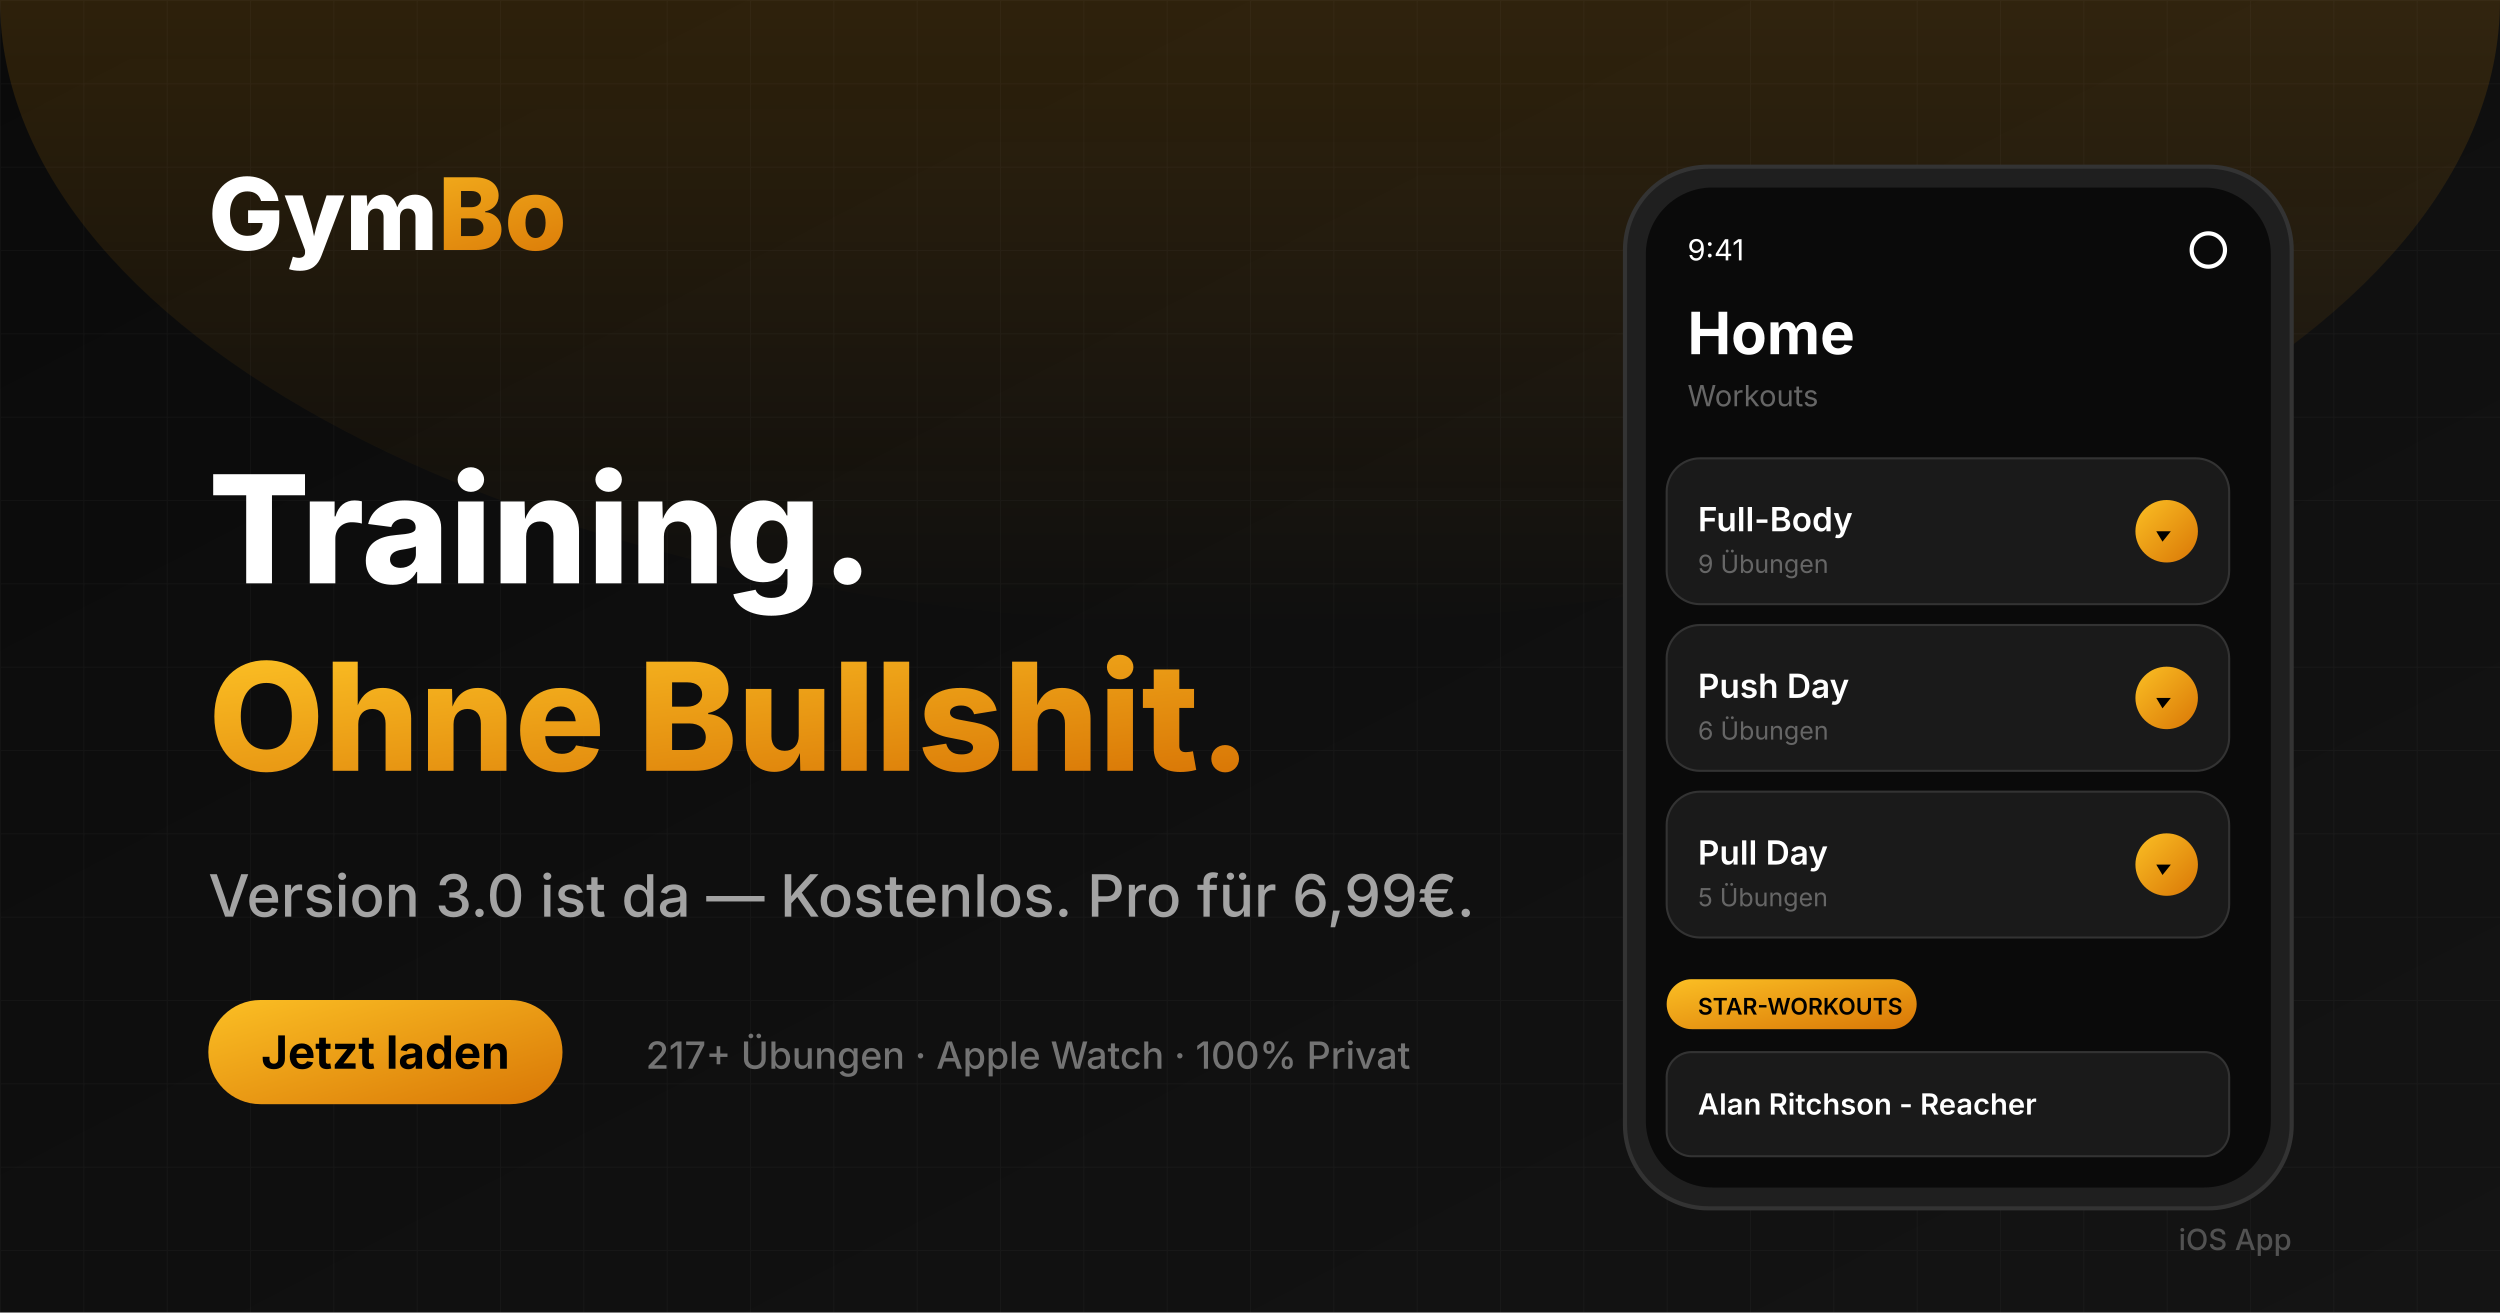
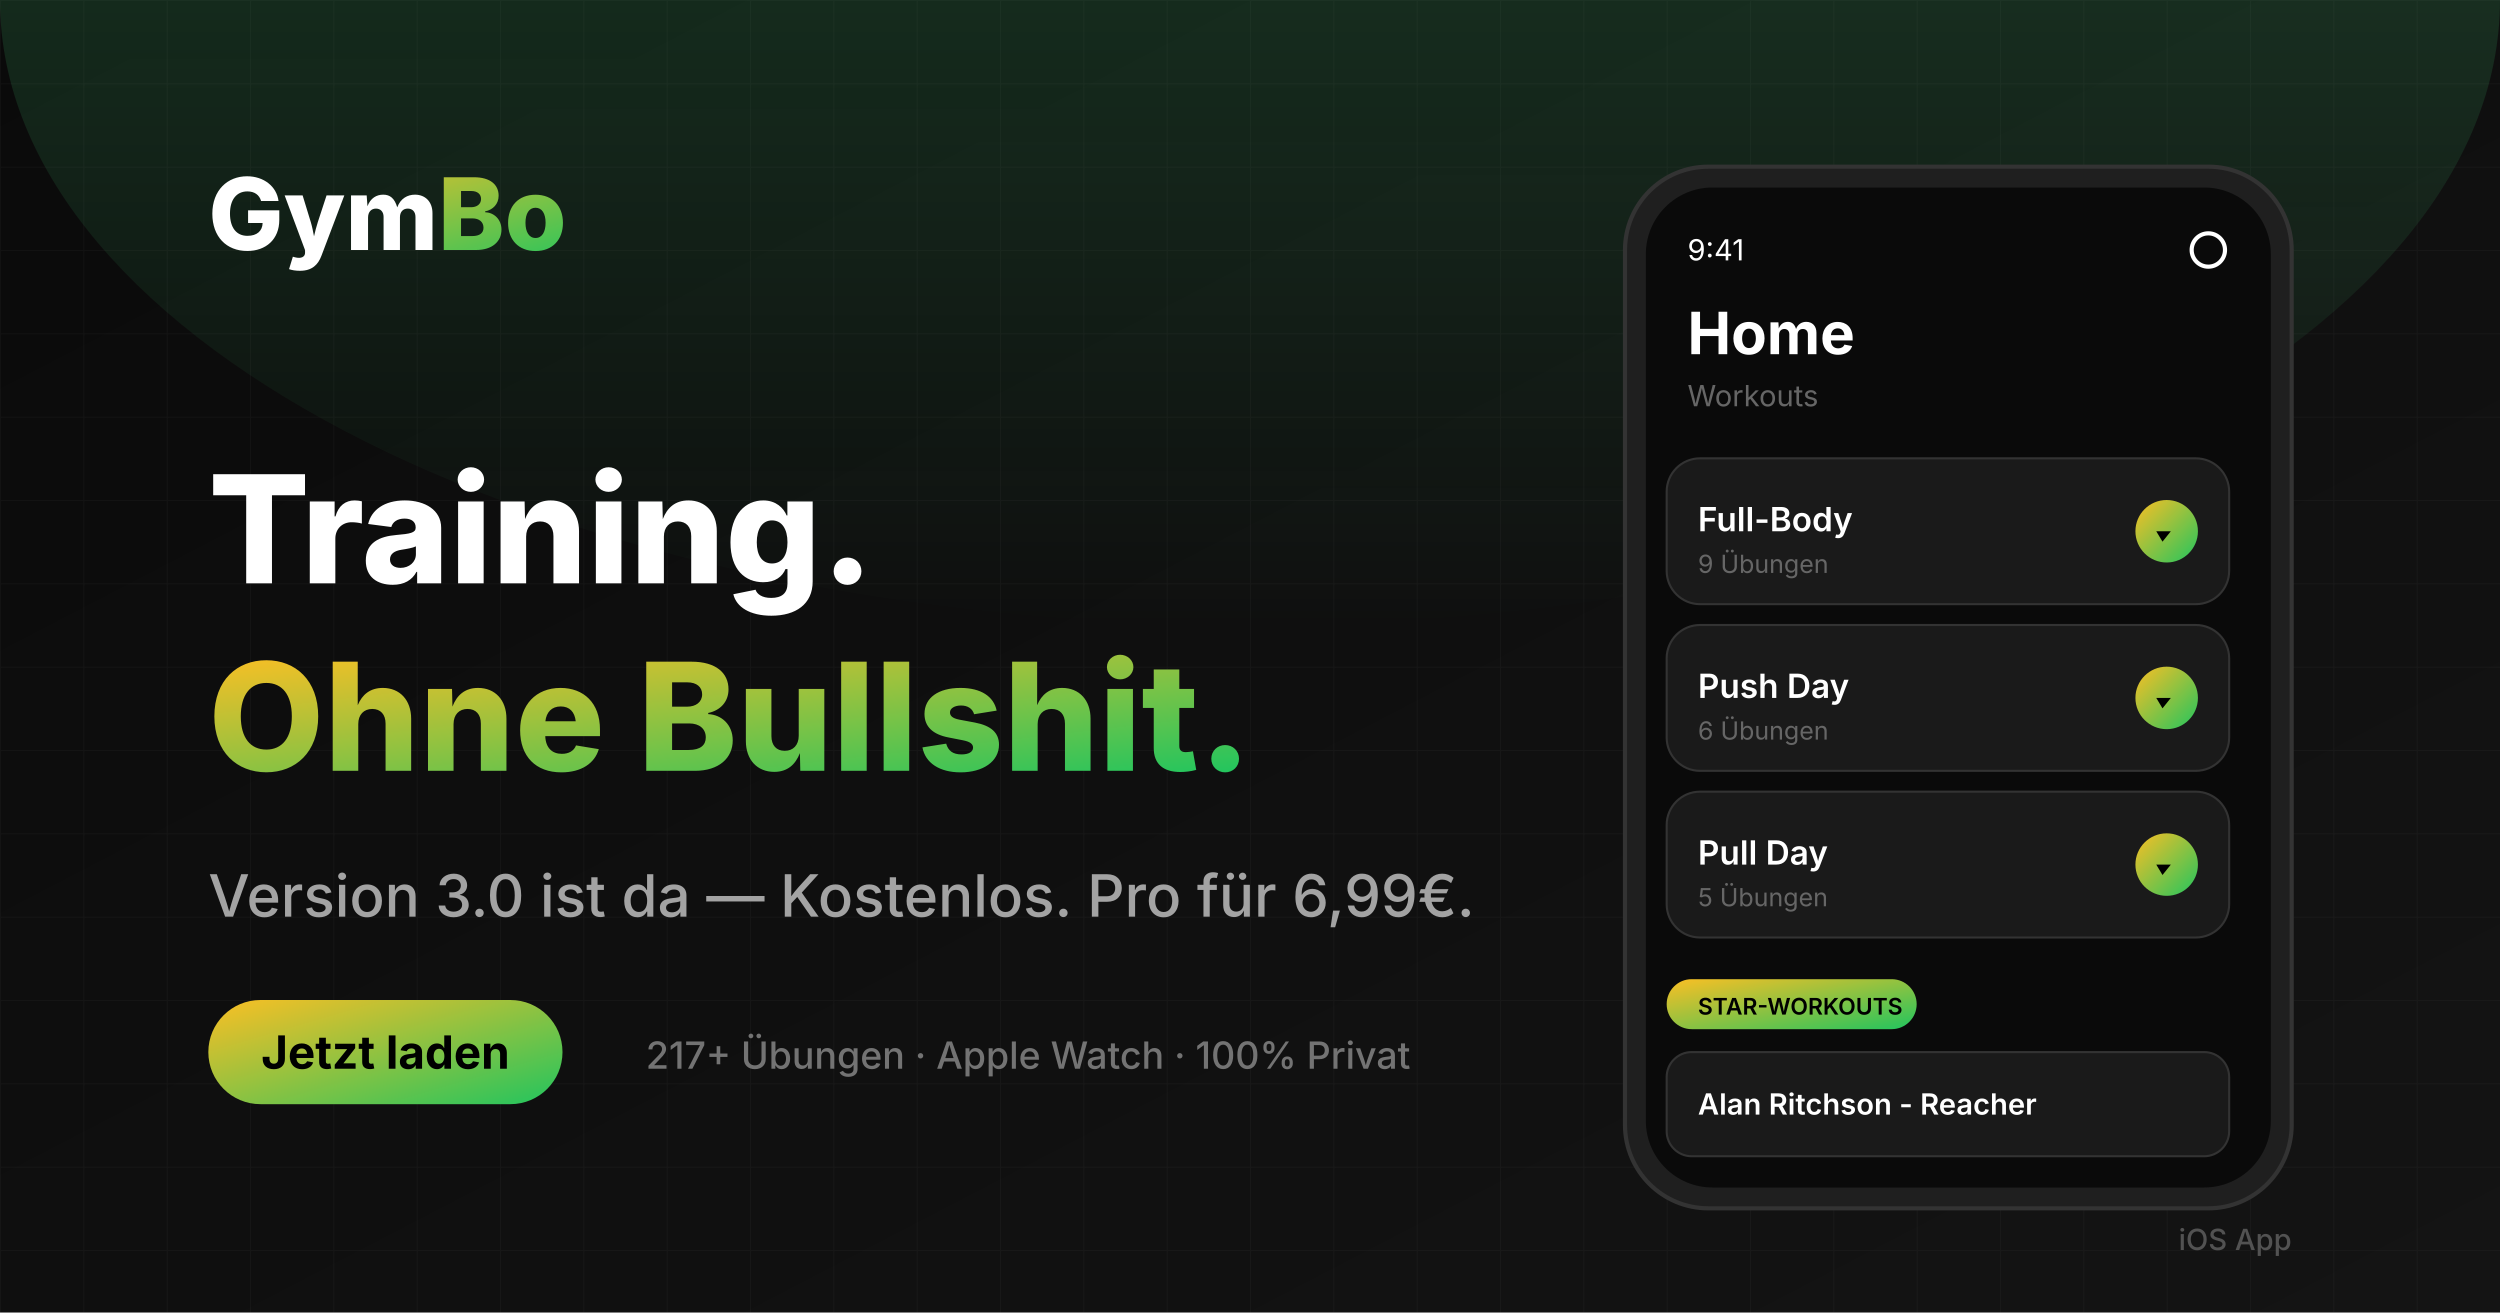
<svg xmlns="http://www.w3.org/2000/svg" viewBox="0 0 1200 630" width="1200" height="630">
  <defs>
    <linearGradient id="bgGrad" x1="0%" y1="0%" x2="100%" y2="100%">
      <stop offset="0%" style="stop-color:#0A0A0A" />
      <stop offset="100%" style="stop-color:#141414" />
    </linearGradient>
    <linearGradient id="accentGrad" x1="0%" y1="0%" x2="100%" y2="100%">
      <stop offset="0%" style="stop-color:#FBBF24" />
-       <stop offset="100%" style="stop-color:#D97706" />
+       <stop offset="100%" style="stop-color:#22C55E" />
    </linearGradient>
    <linearGradient id="glowGrad" x1="50%" y1="0%" x2="50%" y2="100%">
-       <stop offset="0%" style="stop-color:#F59E0B;stop-opacity:0.3" />
-       <stop offset="100%" style="stop-color:#F59E0B;stop-opacity:0" />
+       <stop offset="0%" style="stop-color:#4ADE80;stop-opacity:0.3" />
+       <stop offset="100%" style="stop-color:#4ADE80;stop-opacity:0" />
    </linearGradient>
  </defs>
  <rect width="1200" height="630" fill="url(#bgGrad)" />
  <ellipse cx="600" cy="0" rx="600" ry="300" fill="url(#glowGrad)" />
  <pattern id="grid" width="40" height="40" patternUnits="userSpaceOnUse">
    <path d="M 40 0 L 0 0 0 40" fill="none" stroke="rgba(255,255,255,0.03)" stroke-width="1" />
  </pattern>
  <rect width="1200" height="630" fill="url(#grid)" />
  <text x="100" y="120" font-family="Inter, -apple-system, sans-serif" font-size="48" font-weight="800" fill="#FFFFFF">Gym<tspan fill="url(#accentGrad)">Bo</tspan>
  </text>
  <text x="100" y="280" font-family="Inter, -apple-system, sans-serif" font-size="72" font-weight="800" fill="#FFFFFF">Training.</text>
  <text x="100" y="370" font-family="Inter, -apple-system, sans-serif" font-size="72" font-weight="800" fill="url(#accentGrad)">Ohne Bullshit.</text>
  <text x="100" y="440" font-family="Inter, -apple-system, sans-serif" font-size="28" font-weight="500" fill="#A3A3A3">Version 3.0 ist da — Kostenlos. Pro für 6,99€.</text>
  <rect x="100" y="480" width="170" height="50" rx="25" fill="url(#accentGrad)" />
  <text x="185" y="513" font-family="Inter, -apple-system, sans-serif" font-size="22" font-weight="700" fill="#000000" text-anchor="middle">Jetzt laden</text>
  <text x="310" y="513" font-family="Inter, -apple-system, sans-serif" font-size="18" font-weight="500" fill="#737373">217+ Übungen · Apple Watch · 100% Privat</text>
  <g transform="translate(780, 80)">
    <rect x="0" y="0" width="320" height="500" rx="40" fill="#1F1F1F" stroke="#333" stroke-width="2" />
    <rect x="10" y="10" width="300" height="480" rx="32" fill="#0A0A0A" />
    <text x="30" y="45" font-family="Inter, sans-serif" font-size="14" fill="#fff">9:41</text>
    <circle cx="280" cy="40" r="8" fill="none" stroke="#fff" stroke-width="2" />
    <text x="30" y="90" font-family="Inter, sans-serif" font-size="28" font-weight="700" fill="#fff">Home</text>
    <text x="30" y="115" font-family="Inter, sans-serif" font-size="14" fill="#666">Workouts</text>
    <rect x="20" y="140" width="270" height="70" rx="16" fill="#1a1a1a" stroke="#333" stroke-width="1" />
    <text x="35" y="175" font-family="Inter, sans-serif" font-size="16" font-weight="600" fill="#fff">Full-Body</text>
    <text x="35" y="195" font-family="Inter, sans-serif" font-size="12" fill="#666">9 Übungen</text>
    <circle cx="260" cy="175" r="15" fill="url(#accentGrad)" />
    <path d="M255 175 L262 175 L258 180 Z" fill="#000" />
    <rect x="20" y="220" width="270" height="70" rx="16" fill="#1a1a1a" stroke="#333" stroke-width="1" />
    <text x="35" y="255" font-family="Inter, sans-serif" font-size="16" font-weight="600" fill="#fff">Push Day</text>
    <text x="35" y="275" font-family="Inter, sans-serif" font-size="12" fill="#666">6 Übungen</text>
    <circle cx="260" cy="255" r="15" fill="url(#accentGrad)" />
    <path d="M255 255 L262 255 L258 260 Z" fill="#000" />
    <rect x="20" y="300" width="270" height="70" rx="16" fill="#1a1a1a" stroke="#333" stroke-width="1" />
    <text x="35" y="335" font-family="Inter, sans-serif" font-size="16" font-weight="600" fill="#fff">Pull Day</text>
    <text x="35" y="355" font-family="Inter, sans-serif" font-size="12" fill="#666">5 Übungen</text>
    <circle cx="260" cy="335" r="15" fill="url(#accentGrad)" />
    <path d="M255 335 L262 335 L258 340 Z" fill="#000" />
    <rect x="20" y="390" width="120" height="24" rx="12" fill="url(#accentGrad)" />
    <text x="35" y="407" font-family="Inter, sans-serif" font-size="11" font-weight="600" fill="#000">STAR-WORKOUTS</text>
    <rect x="20" y="425" width="270" height="50" rx="12" fill="#1a1a1a" stroke="#333" stroke-width="1" />
    <text x="35" y="455" font-family="Inter, sans-serif" font-size="14" font-weight="600" fill="#fff">Alan Ritchson - Reacher</text>
  </g>
  <text x="1100" y="600" font-family="Inter, -apple-system, sans-serif" font-size="14" font-weight="500" fill="#525252" text-anchor="end">iOS App</text>
</svg>
